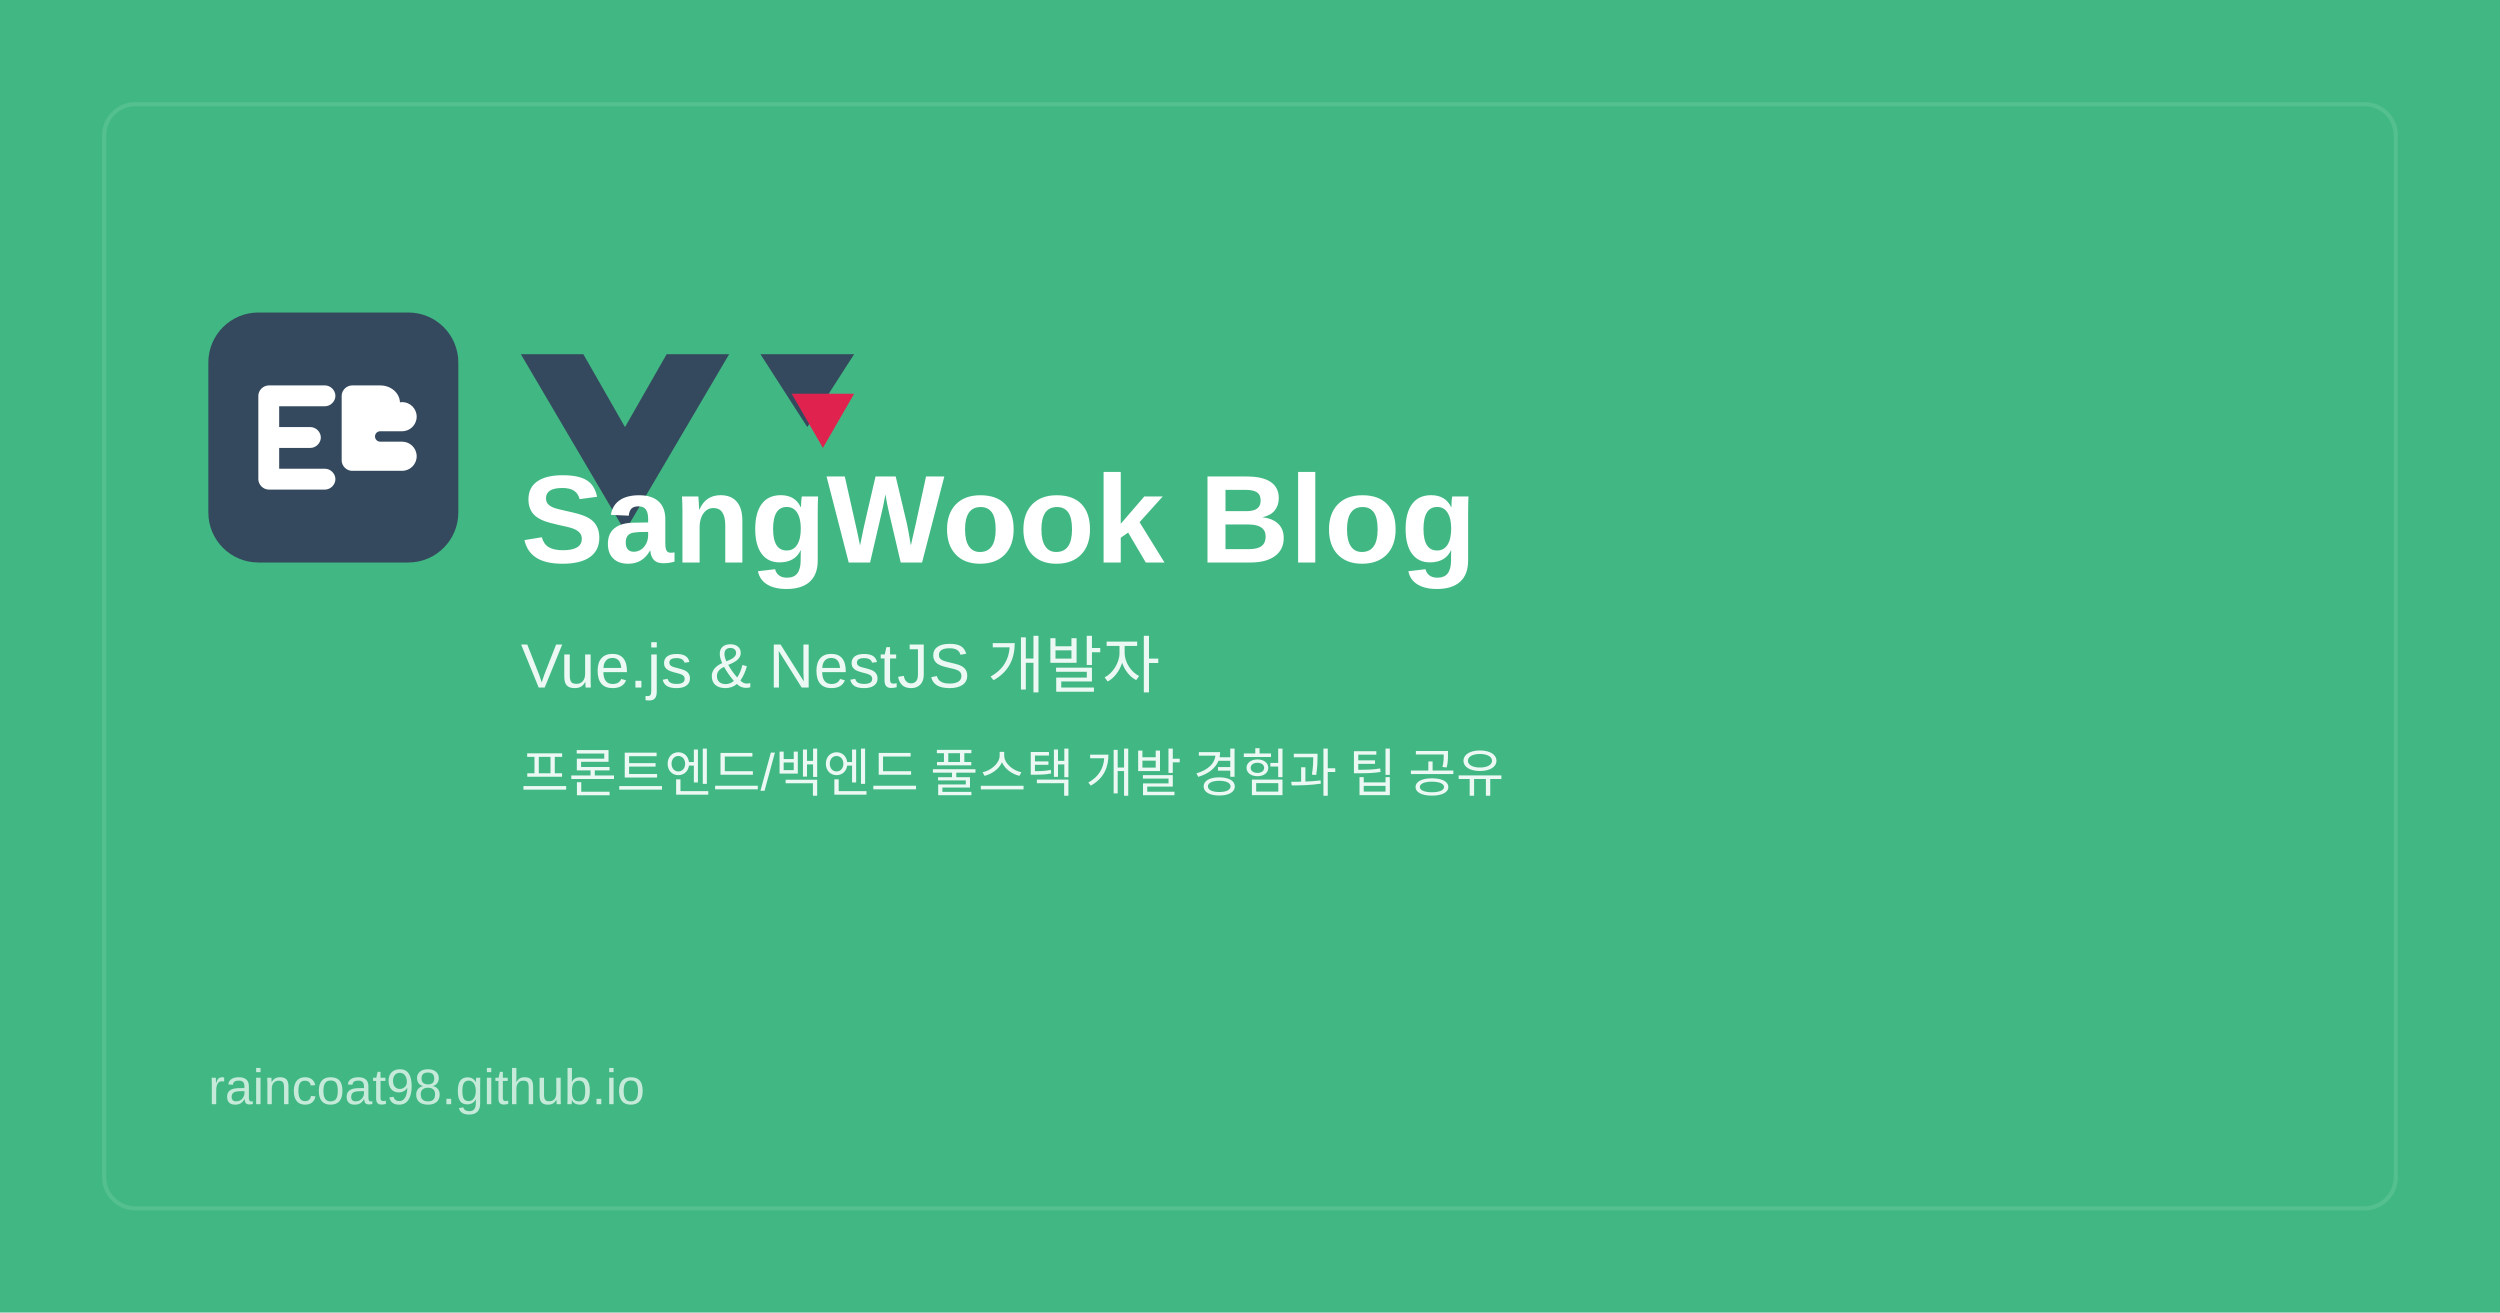
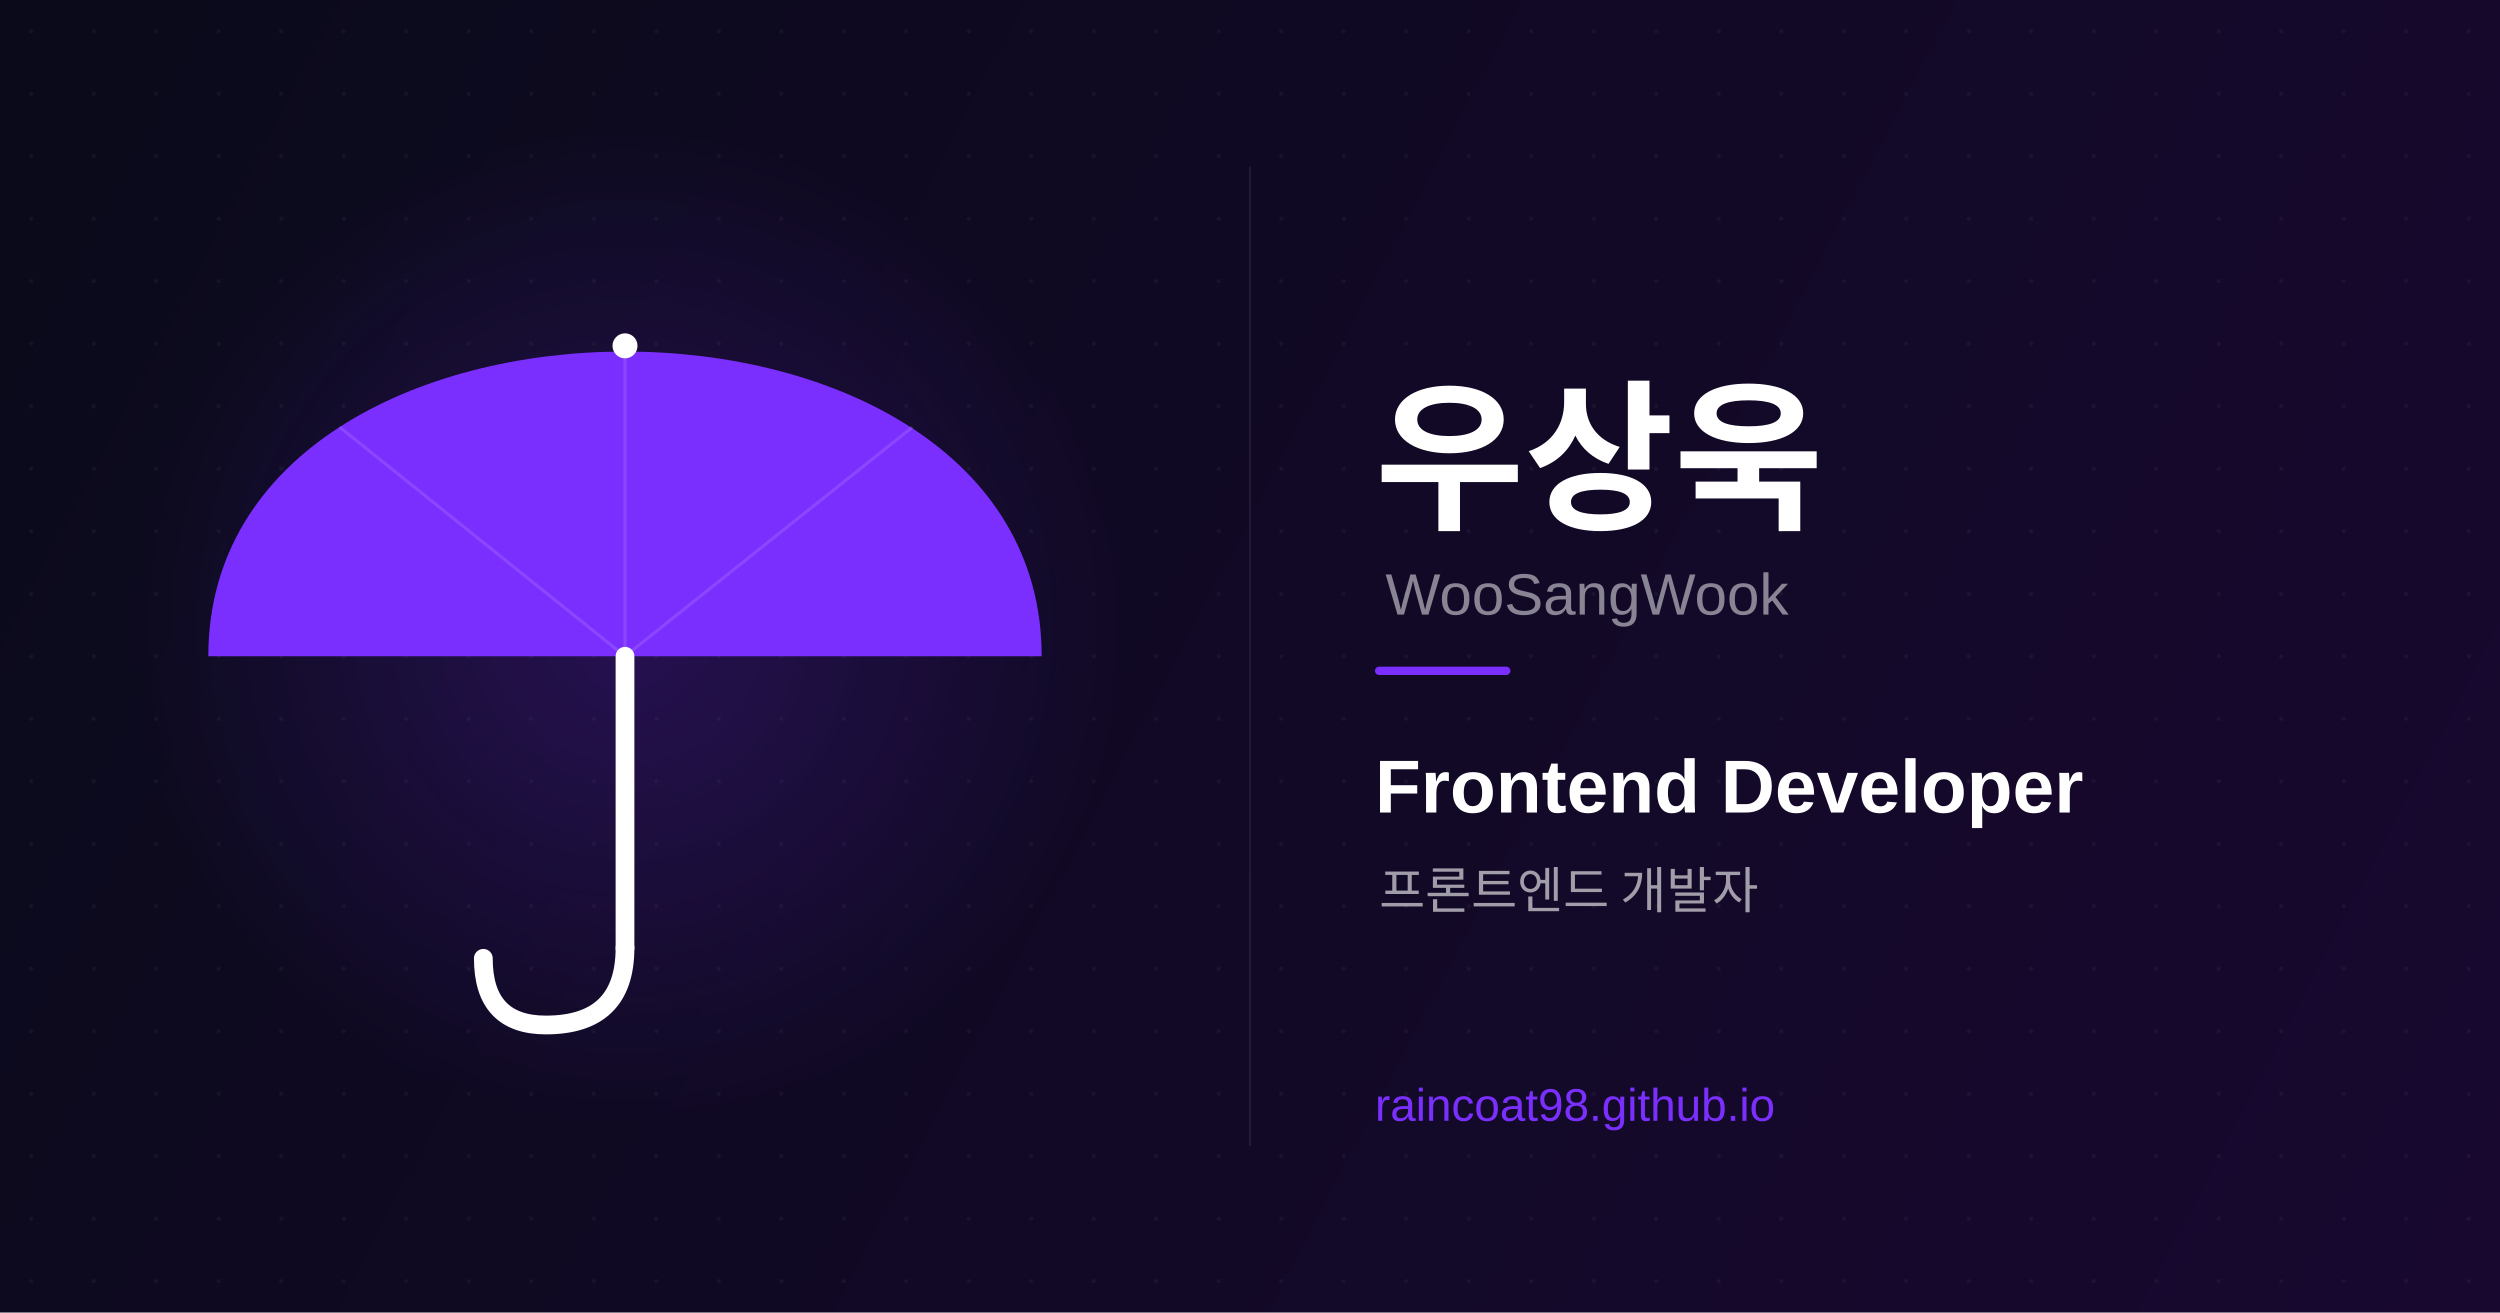
<svg xmlns="http://www.w3.org/2000/svg" width="1200" height="630" viewBox="0 0 1200 630" fill="none">
-   <rect width="1200" height="630" fill="#41B883" />
-   <rect x="50" y="50" width="1100" height="530" rx="15" stroke="white" stroke-width="2" stroke-opacity="0.1" />
-   <rect x="100" y="150" width="120" height="120" rx="24" fill="#34495E" />
-   <path d="M124 190C124 187.343 126.343 185 129 185H156C158.657 185 161 187.343 161 190C161 192.657 158.657 195 156 195H134V205H149C151.657 205 154 207.343 154 210C154 212.657 151.657 215 149 215H134V225H156C158.657 225 161 227.343 161 230C161 232.657 158.657 235 156 235H129C126.343 235 124 232.657 124 230V190Z" fill="white" />
-   <path d="M164 190C164 187.343 166.343 185 169 185H182.5C187.642 185 191.801 188.582 191.975 193.122C192.315 193.042 192.655 193 193 193C196.866 193 200 196.134 200 200C200 203.866 196.866 207 193 207H193H182.5C181.12 207 180 208.12 180 209.5C180 210.88 181.12 212 182.5 212H193C196.866 212 200 215.134 200 219C200 222.866 196.866 226 193 226H169C166.343 226 164 223.657 164 221V190Z" fill="white" />
-   <path d="M280 170L300 205L320 170H350L300 255L250 170H280Z" fill="#34495E" />
-   <path d="M365 170H410L387.5 205L365 170Z" fill="#34495E" />
-   <path d="M380 189L395 215L410 189H380Z" fill="#E0234E" />
-   <text x="250" y="270" font-family="Arial, sans-serif" font-weight="bold" font-size="60" fill="white">SangWook Blog</text>
-   <text x="250" y="330" font-family="Arial, sans-serif" font-size="30" fill="white" opacity="0.9">Vue.js &amp; NestJS 개발자</text>
-   <text x="250" y="380" font-family="Arial, sans-serif" font-size="25" fill="white" opacity="0.9">프론트엔드/백엔드 풀스택 개발 경험과 팁 공유</text>
-   <text x="100" y="530" font-family="Arial, sans-serif" font-size="24" fill="white" opacity="0.7">raincoat98.github.io</text>
+   <defs>
+     <linearGradient id="bg" x1="0" y1="0" x2="1200" y2="630" gradientUnits="userSpaceOnUse">
+       <stop offset="0%" stop-color="#0A0A1A" />
+       <stop offset="100%" stop-color="#180830" />
+     </linearGradient>
+     <radialGradient id="glow" cx="300" cy="300" r="240" gradientUnits="userSpaceOnUse">
+       <stop offset="0%" stop-color="#7B2FFF" stop-opacity="0.22" />
+       <stop offset="100%" stop-color="#7B2FFF" stop-opacity="0" />
+     </radialGradient>
+     <pattern id="dots" x="0" y="0" width="30" height="30" patternUnits="userSpaceOnUse">
+       <circle cx="15" cy="15" r="1" fill="white" fill-opacity="0.04" />
+     </pattern>
+   </defs>
+   <rect width="1200" height="630" fill="url(#bg)" />
+   <rect width="1200" height="630" fill="url(#dots)" />
+   <circle cx="300" cy="300" r="240" fill="url(#glow)" />
+   <path d="M100 315 C100 120 500 120 500 315 Z" fill="#7B2FFF" />
+   <line x1="300" y1="315" x2="163" y2="205" stroke="white" stroke-opacity="0.12" stroke-width="1.5" />
+   <line x1="300" y1="315" x2="300" y2="169" stroke="white" stroke-opacity="0.12" stroke-width="1.5" />
+   <line x1="300" y1="315" x2="438" y2="205" stroke="white" stroke-opacity="0.12" stroke-width="1.5" />
+   <circle cx="300" cy="166" r="6" fill="white" />
+   <line x1="300" y1="315" x2="300" y2="455" stroke="white" stroke-width="9" stroke-linecap="round" />
+   <path d="M300 455 Q300 492 262 492 Q232 492 232 460" stroke="white" stroke-width="9" fill="none" stroke-linecap="round" stroke-linejoin="round" />
+   <line x1="600" y1="80" x2="600" y2="550" stroke="white" stroke-opacity="0.07" stroke-width="1" />
+   <text x="660" y="248" font-family="'Apple SD Gothic Neo', 'Malgun Gothic', 'Noto Sans KR', sans-serif" font-weight="700" font-size="78" fill="white">우상욱</text>
+   <text x="665" y="295" font-family="'Helvetica Neue', Arial, sans-serif" font-weight="300" font-size="28" fill="white" fill-opacity="0.5">WooSangWook</text>
+   <rect x="660" y="320" width="65" height="4" rx="2" fill="#7B2FFF" />
+   <text x="660" y="390" font-family="'Helvetica Neue', Arial, sans-serif" font-weight="600" font-size="36" fill="white">Frontend Developer</text>
+   <text x="662" y="436" font-family="'Apple SD Gothic Neo', 'Malgun Gothic', 'Noto Sans KR', sans-serif" font-size="24" fill="white" fill-opacity="0.6">프론트엔드 개발자</text>
+   <text x="660" y="538" font-family="'Helvetica Neue', Arial, sans-serif" font-size="22" fill="#7B2FFF">raincoat98.github.io</text>
</svg>
